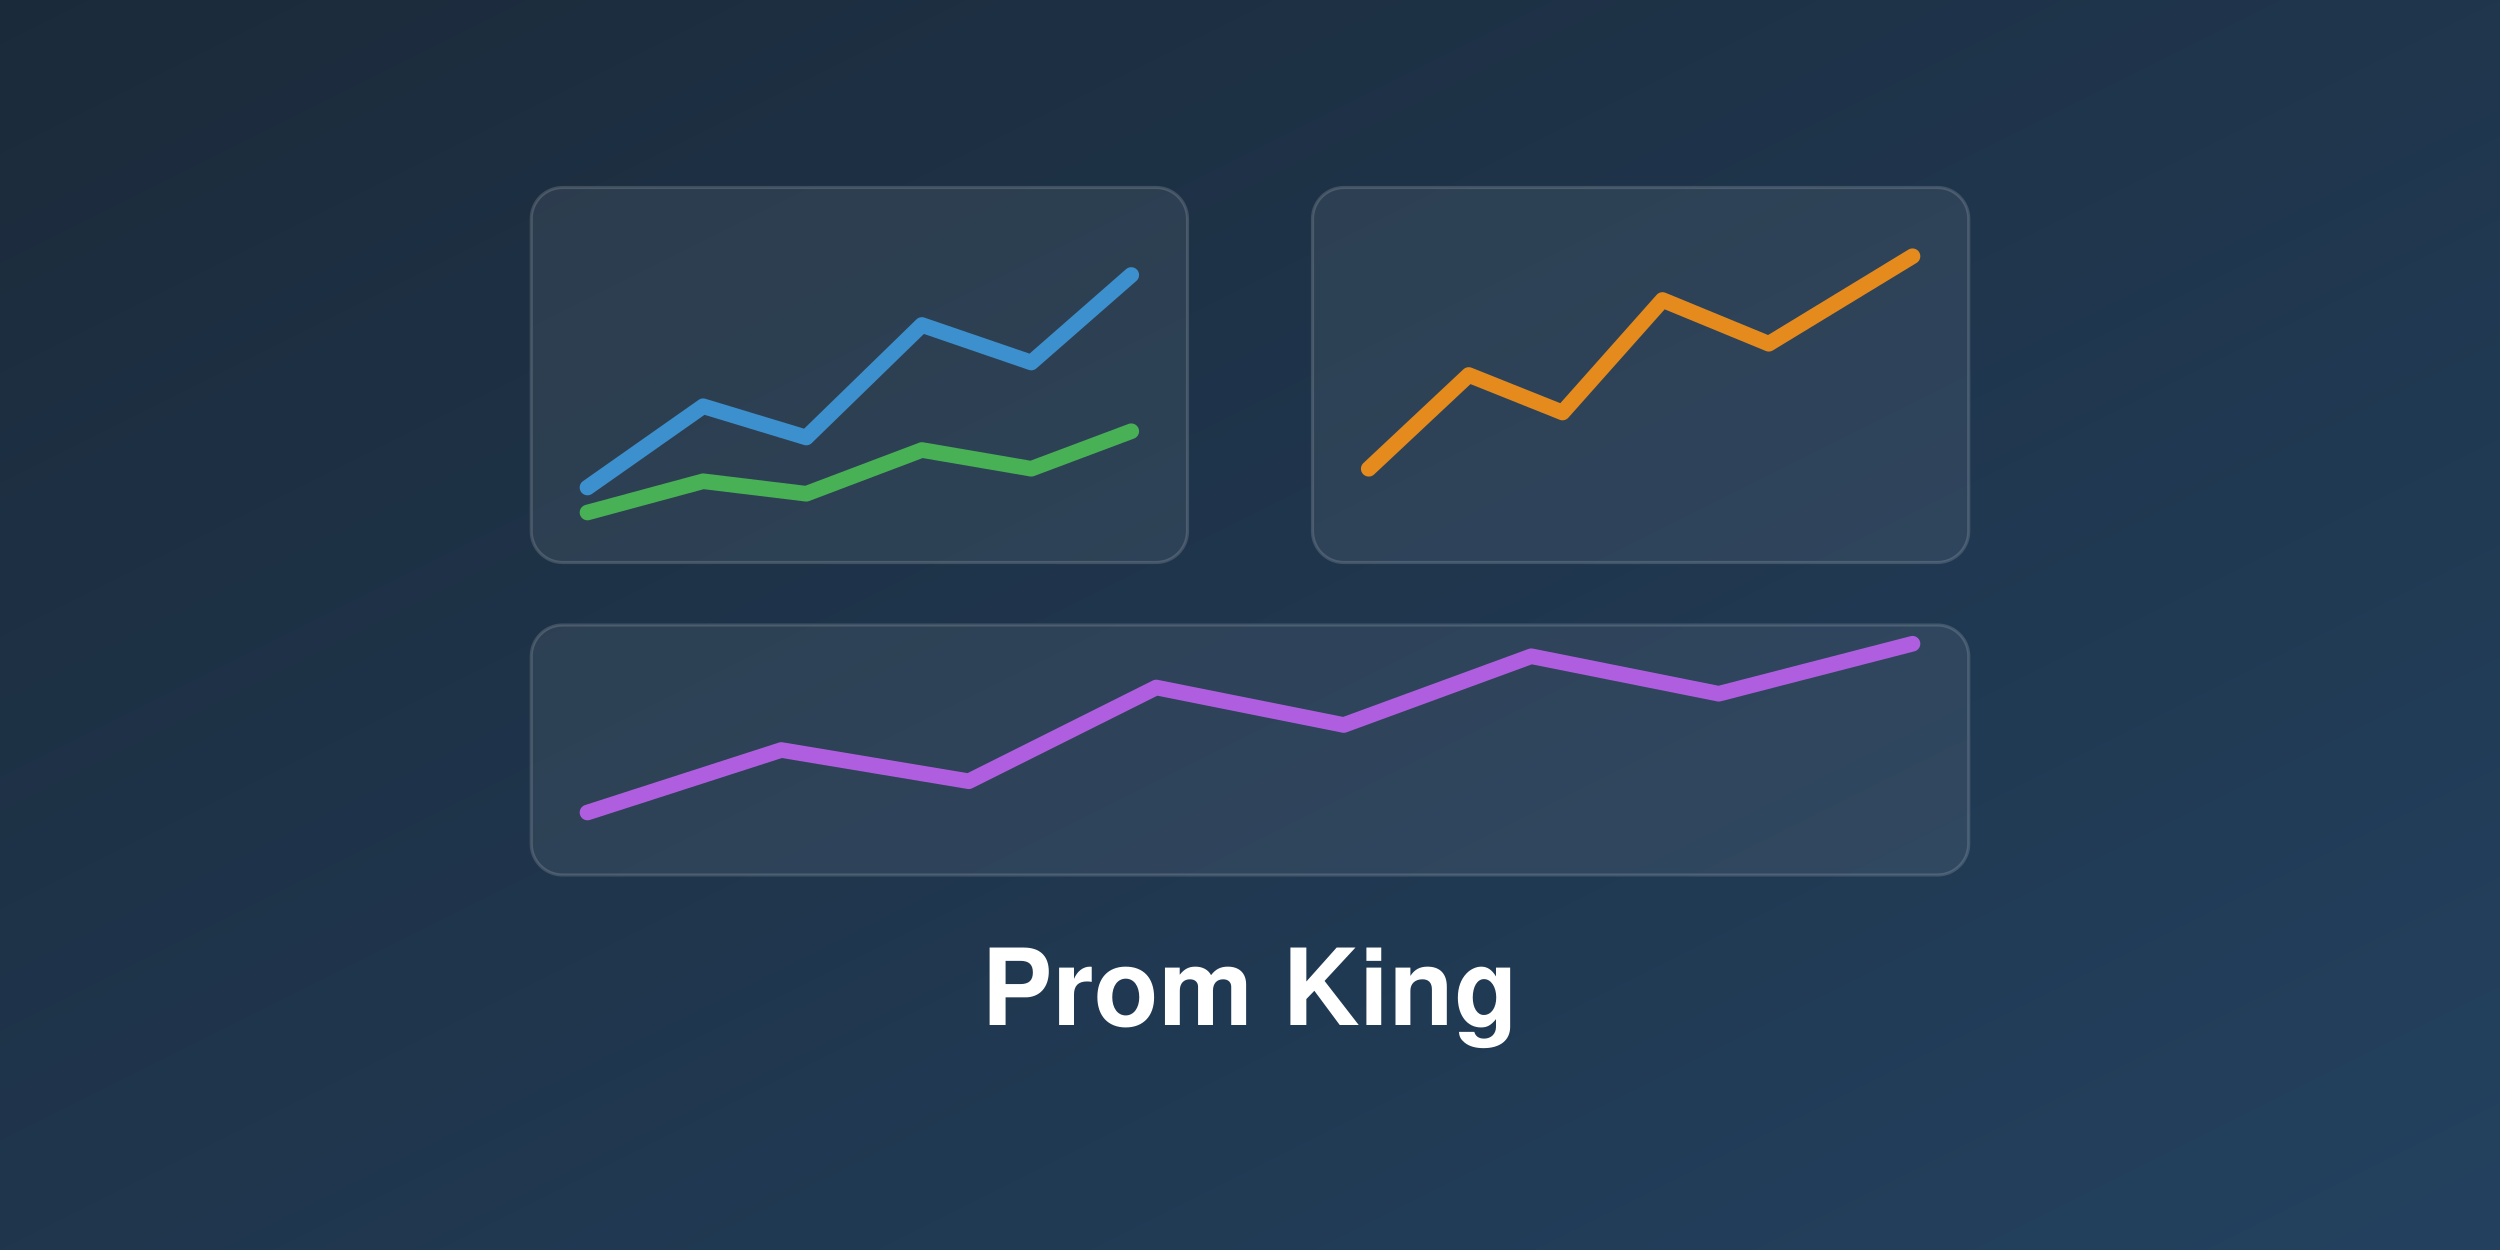
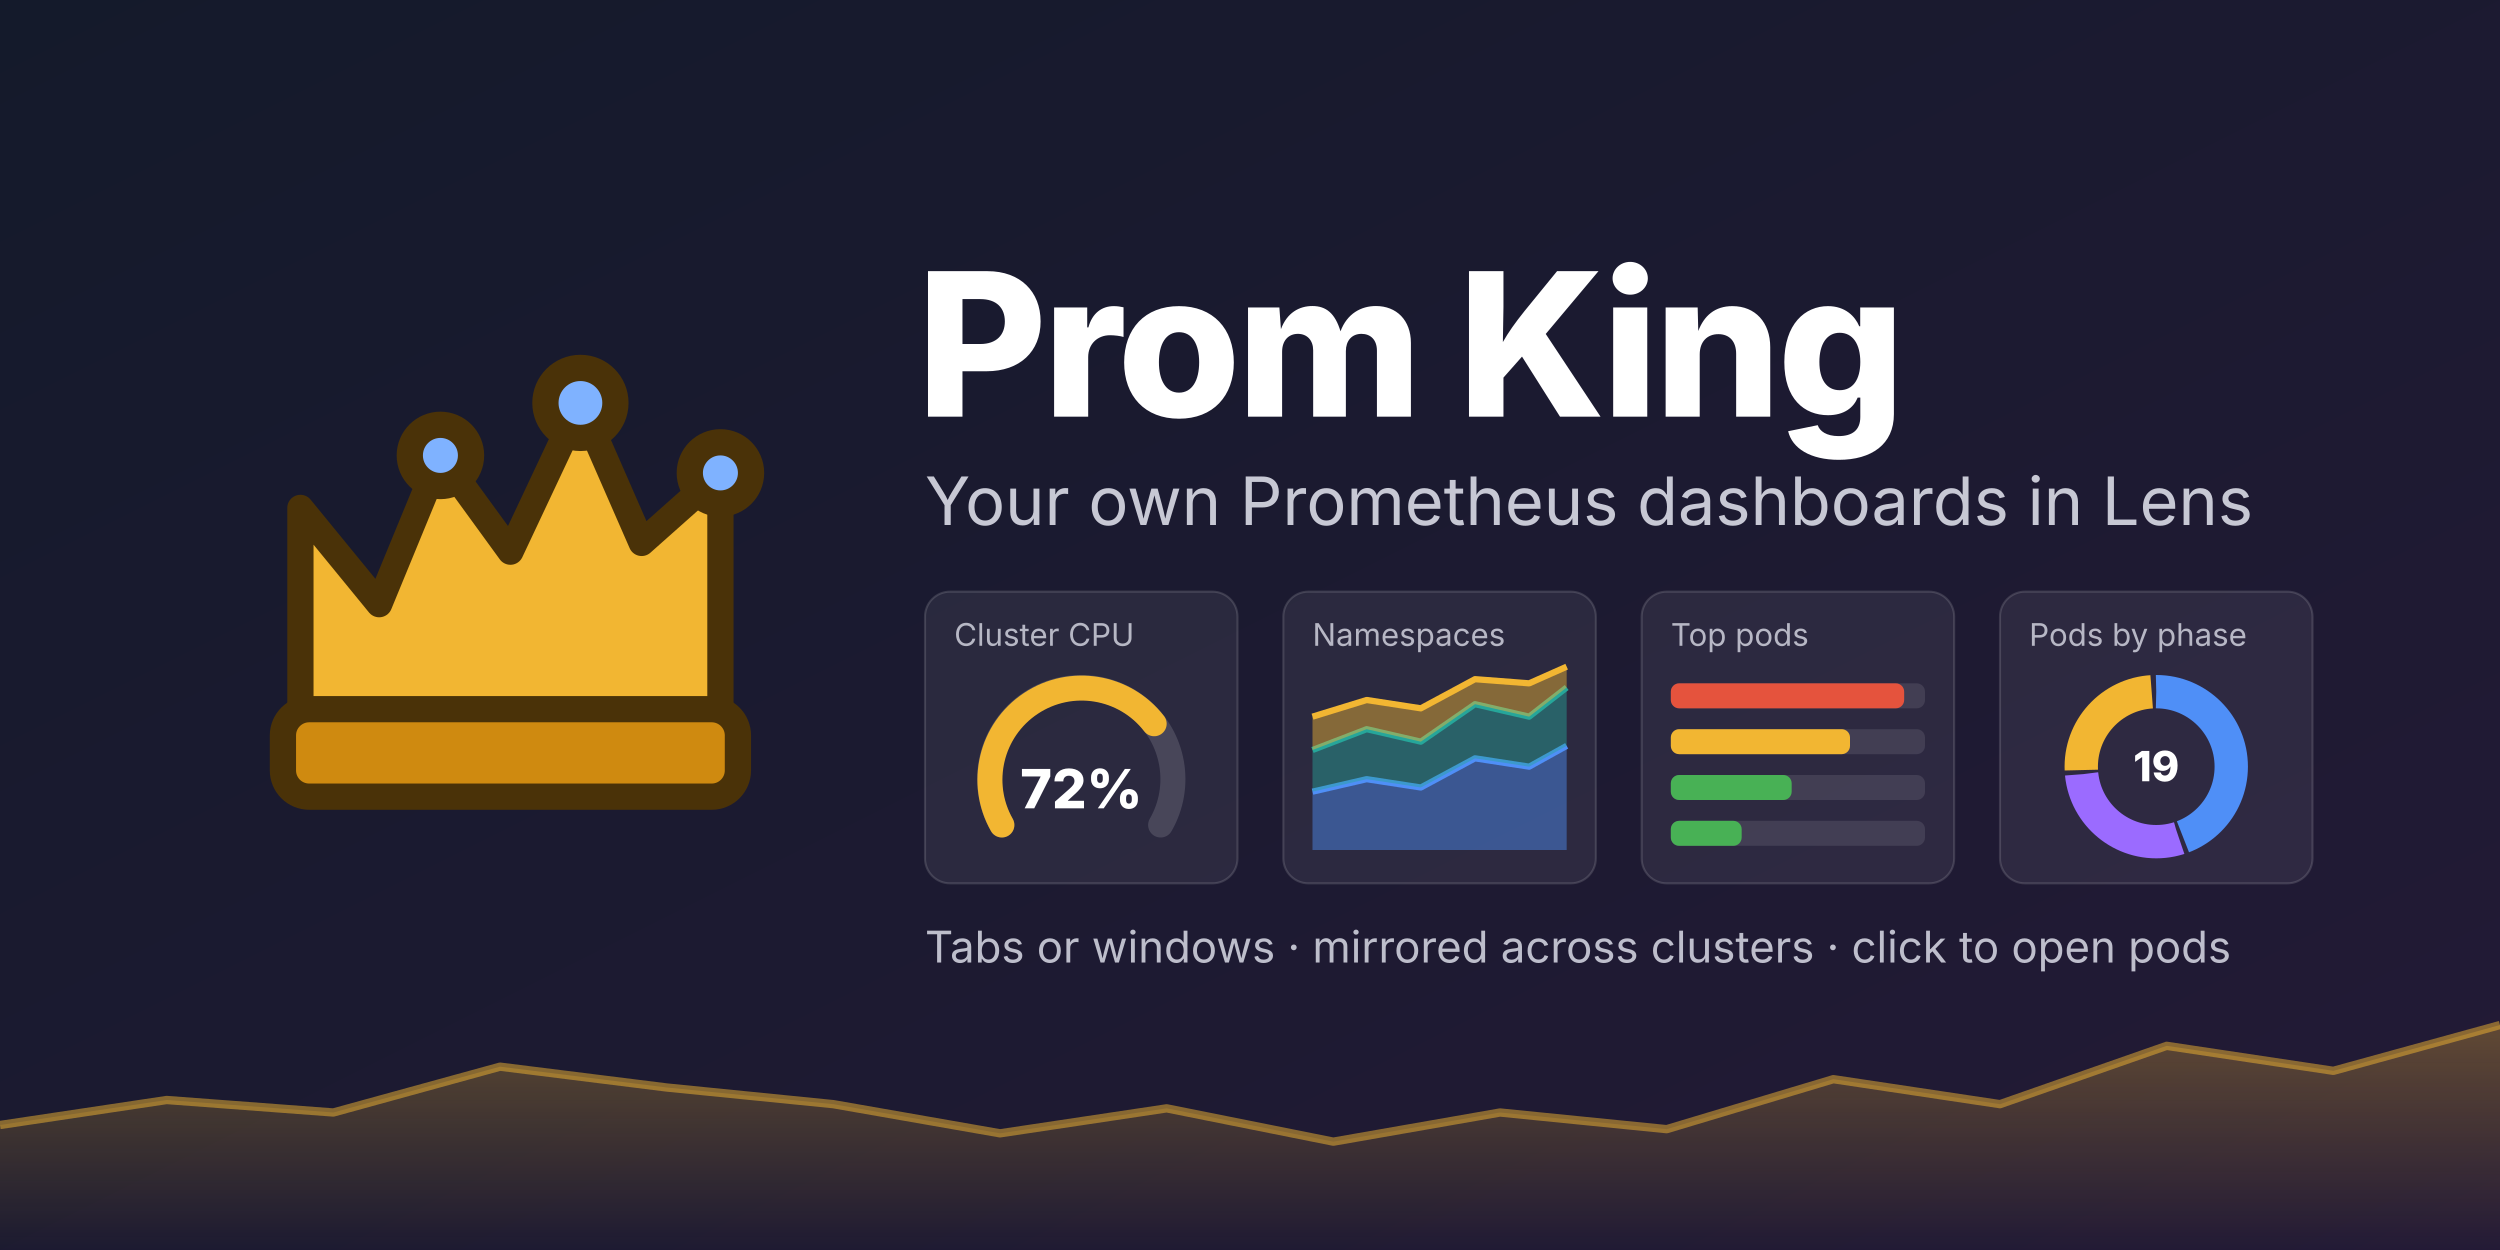
- <svg xmlns="http://www.w3.org/2000/svg" viewBox="0 0 800 400" width="800" height="400">
+ <svg xmlns="http://www.w3.org/2000/svg" viewBox="0 0 1200 600" width="1200" height="600">
  <defs>
-     <linearGradient id="bg" x1="0" y1="0" x2="1" y2="1">
-       <stop offset="0" stop-color="#1b2a3a" />
-       <stop offset="1" stop-color="#23415f" />
+     <linearGradient id="ground" x1="0" y1="0" x2="1" y2="1">
+       <stop offset="0" stop-color="#141a2b" />
+       <stop offset="1" stop-color="#231a36" />
+     </linearGradient>
+     <linearGradient id="area" x1="0" y1="0" x2="0" y2="1">
+       <stop offset="0" stop-color="#f2b632" stop-opacity="0.3" />
+       <stop offset="1" stop-color="#f2b632" stop-opacity="0" />
    </linearGradient>
  </defs>
-   <rect width="800" height="400" fill="url(#bg)" />
-   <g transform="translate(170 60)">
-     <rect x="0" y="0" width="210" height="120" rx="10" fill="#ffffff" fill-opacity="0.07" stroke="#ffffff" stroke-opacity="0.15" />
-     <path d="M18 96 L55 70 L88 80 L125 44 L160 56 L192 28" fill="none" stroke="#3d90ce" stroke-width="5" stroke-linecap="round" stroke-linejoin="round" />
-     <path d="M18 104 L55 94 L88 98 L125 84 L160 90 L192 78" fill="none" stroke="#48b155" stroke-width="5" stroke-linecap="round" stroke-linejoin="round" />
-     <rect x="250" y="0" width="210" height="120" rx="10" fill="#ffffff" fill-opacity="0.07" stroke="#ffffff" stroke-opacity="0.15" />
-     <path d="M268 90 L300 60 L330 72 L362 36 L396 50 L442 22" fill="none" stroke="#e58b1e" stroke-width="5" stroke-linecap="round" stroke-linejoin="round" />
-     <rect x="0" y="140" width="460" height="80" rx="10" fill="#ffffff" fill-opacity="0.07" stroke="#ffffff" stroke-opacity="0.15" />
-     <path d="M18 200 L80 180 L140 190 L200 160 L260 172 L320 150 L380 162 L442 146" fill="none" stroke="#b05ee0" stroke-width="5" stroke-linecap="round" stroke-linejoin="round" />
+   <rect width="1200" height="600" fill="url(#ground)" />
+   <path d="M0 540 L80 528 L160 534 L240 512 L320 522 L400 530 L480 544 L560 532 L640 548 L720 534 L800 542 L880 518 L960 530 L1040 502 L1120 514 L1200 492 V600 H0 Z" fill="url(#area)" />
+   <path d="M0 540 L80 528 L160 534 L240 512 L320 522 L400 530 L480 544 L560 532 L640 548 L720 534 L800 542 L880 518 L960 530 L1040 502 L1120 514 L1200 492" fill="none" stroke="#f2b632" stroke-opacity="0.5" stroke-width="4" stroke-linejoin="round" />
+   <g transform="translate(245 290) scale(4.2) translate(-32 -32)" stroke="#4a3208" stroke-width="3" stroke-linejoin="round">
+     <path d="M8 46 V21 L17 32 L24 15 L32 26 L40 9 L47 25 L56 17 V46 Z" fill="#f2b632" />
+     <rect x="6" y="44" width="52" height="10" rx="3" fill="#cf8a10" />
+     <circle cx="24" cy="15" r="3.5" fill="#7fb2ff" />
+     <circle cx="40" cy="9" r="4" fill="#7fb2ff" />
+     <circle cx="56" cy="17" r="3.5" fill="#7fb2ff" />
  </g>
-   <text x="400" y="328" text-anchor="middle" font-family="-apple-system, Segoe UI, Helvetica, Arial, sans-serif" font-size="34" font-weight="700" fill="#ffffff">Prom King</text>
+   <g font-family="Inter, 'Segoe UI', 'Helvetica Neue', Helvetica, Arial, sans-serif" fill="#ffffff">
+     <text x="440" y="200" font-size="96" font-weight="800" letter-spacing="-2">Prom King</text>
+     <text x="444" y="252" font-size="32" fill="#d9dbe6" fill-opacity="0.9">Your own Prometheus dashboards in Lens</text>
+   </g>
+   <g transform="translate(444 284)" font-family="Inter, 'Segoe UI', 'Helvetica Neue', Helvetica, Arial, sans-serif">
+     <g>
+       <rect width="150" height="140" rx="12" fill="#ffffff" fill-opacity="0.07" stroke="#ffffff" stroke-opacity="0.14" />
+       <text x="14" y="26" font-size="15" fill="#d9dbe6" fill-opacity="0.8">Cluster CPU</text>
+       <path d="M36.9 112 A44 44 0 1 1 113.1 112" fill="none" stroke="#ffffff" stroke-opacity="0.14" stroke-width="12" stroke-linecap="round" />
+       <path d="M36.9 112 A44 44 0 0 1 110 63.4" fill="none" stroke="#f2b632" stroke-width="12" stroke-linecap="round" />
+       <text x="75" y="104" font-size="26" font-weight="800" fill="#ffffff" text-anchor="middle">72%</text>
+     </g>
+     <g transform="translate(172 0)">
+       <rect width="150" height="140" rx="12" fill="#ffffff" fill-opacity="0.07" stroke="#ffffff" stroke-opacity="0.14" />
+       <text x="14" y="26" font-size="15" fill="#d9dbe6" fill-opacity="0.8">Namespaces</text>
+       <path d="M14 124 V96 L40 90 L66 94 L92 80 L118 84 L136 74 V124 Z" fill="#4f8ff7" fill-opacity="0.45" />
+       <path d="M14 96 L40 90 L66 94 L92 80 L118 84 L136 74" fill="none" stroke="#4f8ff7" stroke-width="3" stroke-linejoin="round" />
+       <path d="M14 96 V76 L40 66 L66 72 L92 54 L118 60 L136 46 V74 L118 84 L92 80 L66 94 L40 90 Z" fill="#26a69a" fill-opacity="0.45" />
+       <path d="M14 76 L40 66 L66 72 L92 54 L118 60 L136 46" fill="none" stroke="#26a69a" stroke-width="3" stroke-linejoin="round" />
+       <path d="M14 76 V60 L40 52 L66 56 L92 42 L118 44 L136 36 V46 L118 60 L92 54 L66 72 L40 66 Z" fill="#f2b632" fill-opacity="0.45" />
+       <path d="M14 60 L40 52 L66 56 L92 42 L118 44 L136 36" fill="none" stroke="#f2b632" stroke-width="3" stroke-linejoin="round" />
+     </g>
+     <g transform="translate(344 0)">
+       <rect width="150" height="140" rx="12" fill="#ffffff" fill-opacity="0.07" stroke="#ffffff" stroke-opacity="0.14" />
+       <text x="14" y="26" font-size="15" fill="#d9dbe6" fill-opacity="0.8">Top pods</text>
+       <g>
+         <rect x="14" y="44" width="122" height="12" rx="4" fill="#ffffff" fill-opacity="0.1" />
+         <rect x="14" y="44" width="112" height="12" rx="4" fill="#e5533d" />
+         <rect x="14" y="66" width="122" height="12" rx="4" fill="#ffffff" fill-opacity="0.1" />
+         <rect x="14" y="66" width="86" height="12" rx="4" fill="#f2b632" />
+         <rect x="14" y="88" width="122" height="12" rx="4" fill="#ffffff" fill-opacity="0.1" />
+         <rect x="14" y="88" width="58" height="12" rx="4" fill="#48b155" />
+         <rect x="14" y="110" width="122" height="12" rx="4" fill="#ffffff" fill-opacity="0.1" />
+         <rect x="14" y="110" width="34" height="12" rx="4" fill="#48b155" />
+       </g>
+     </g>
+     <g transform="translate(516 0)">
+       <rect width="150" height="140" rx="12" fill="#ffffff" fill-opacity="0.07" stroke="#ffffff" stroke-opacity="0.14" />
+       <text x="14" y="26" font-size="15" fill="#d9dbe6" fill-opacity="0.8">Pods by phase</text>
+       <g transform="rotate(-90 75 84)" fill="none" stroke-width="16">
+         <circle cx="75" cy="84" r="36" stroke="#4f8ff7" stroke-dasharray="100 126.2" />
+         <circle cx="75" cy="84" r="36" stroke="#9b6bff" stroke-dasharray="64 162.2" stroke-dashoffset="-102" />
+         <circle cx="75" cy="84" r="36" stroke="#f2b632" stroke-dasharray="56 170.2" stroke-dashoffset="-168" />
+       </g>
+       <text x="75" y="91" font-size="20" font-weight="800" fill="#ffffff" text-anchor="middle">19</text>
+     </g>
+   </g>
+   <text x="444" y="462" font-family="Inter, 'Segoe UI', 'Helvetica Neue', Helvetica, Arial, sans-serif" font-size="21" fill="#d9dbe6" fill-opacity="0.85">Tabs or windows · mirrored across clusters · click to open pods</text>
</svg>
